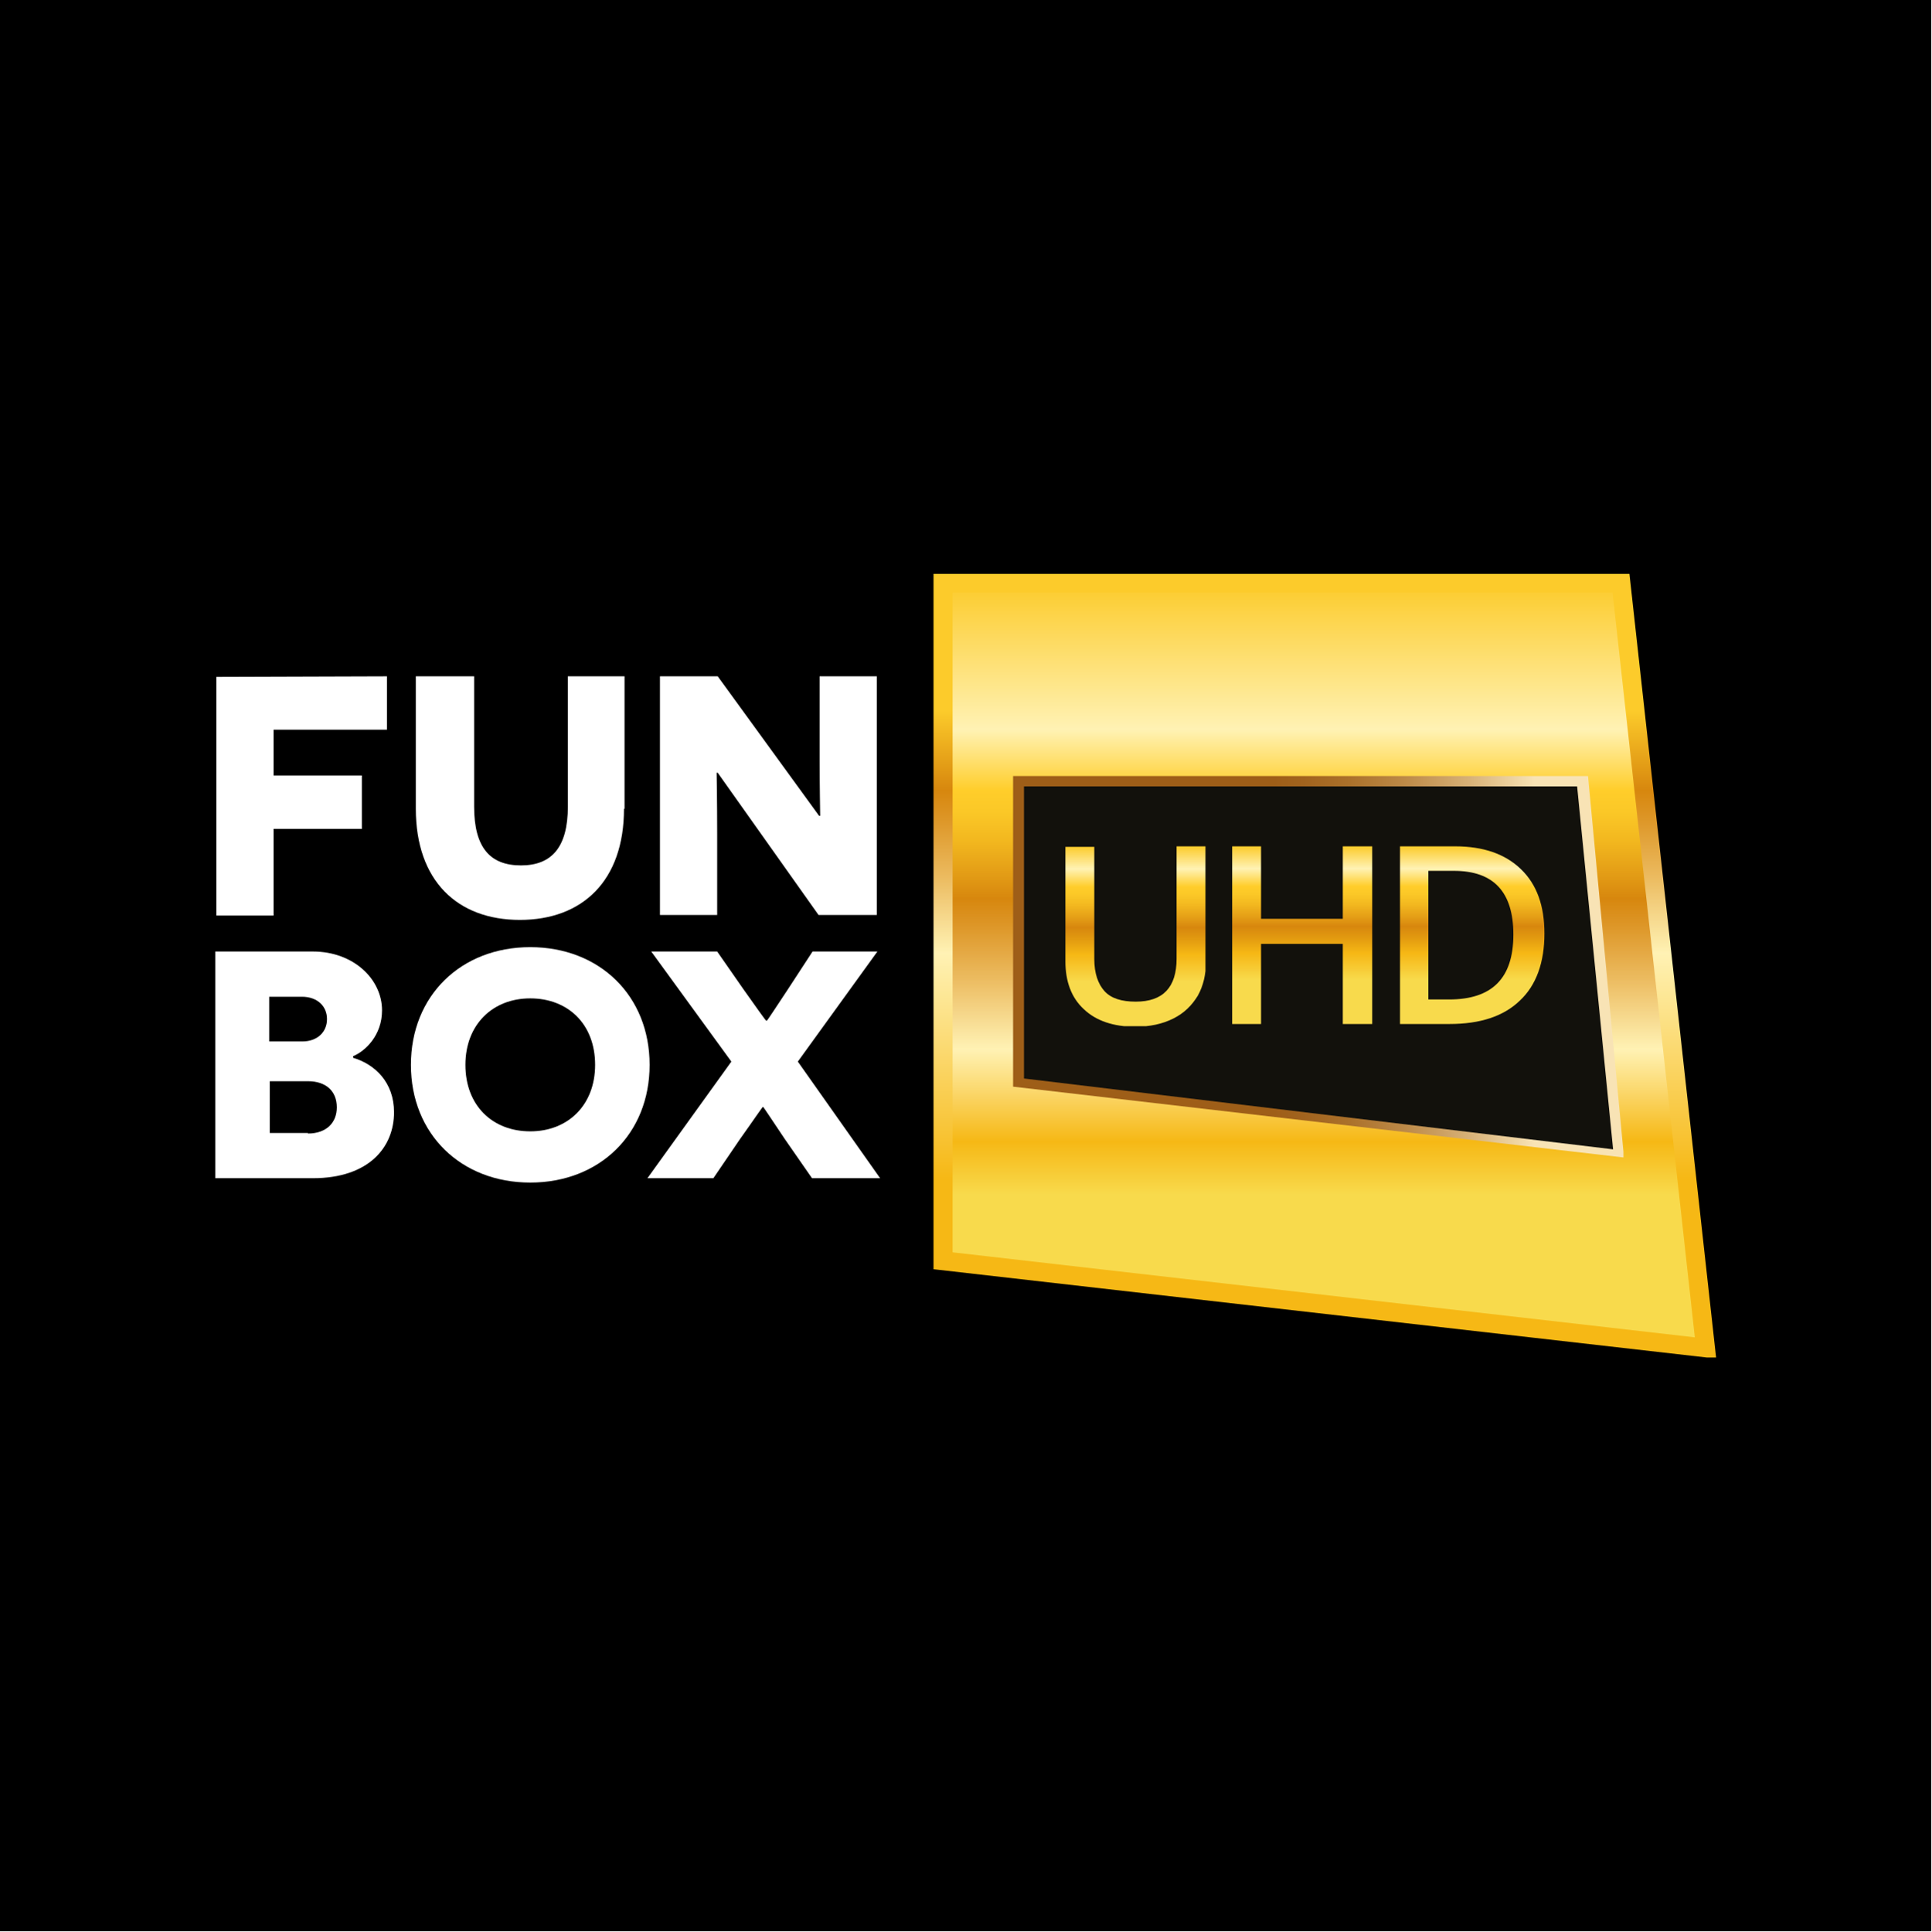
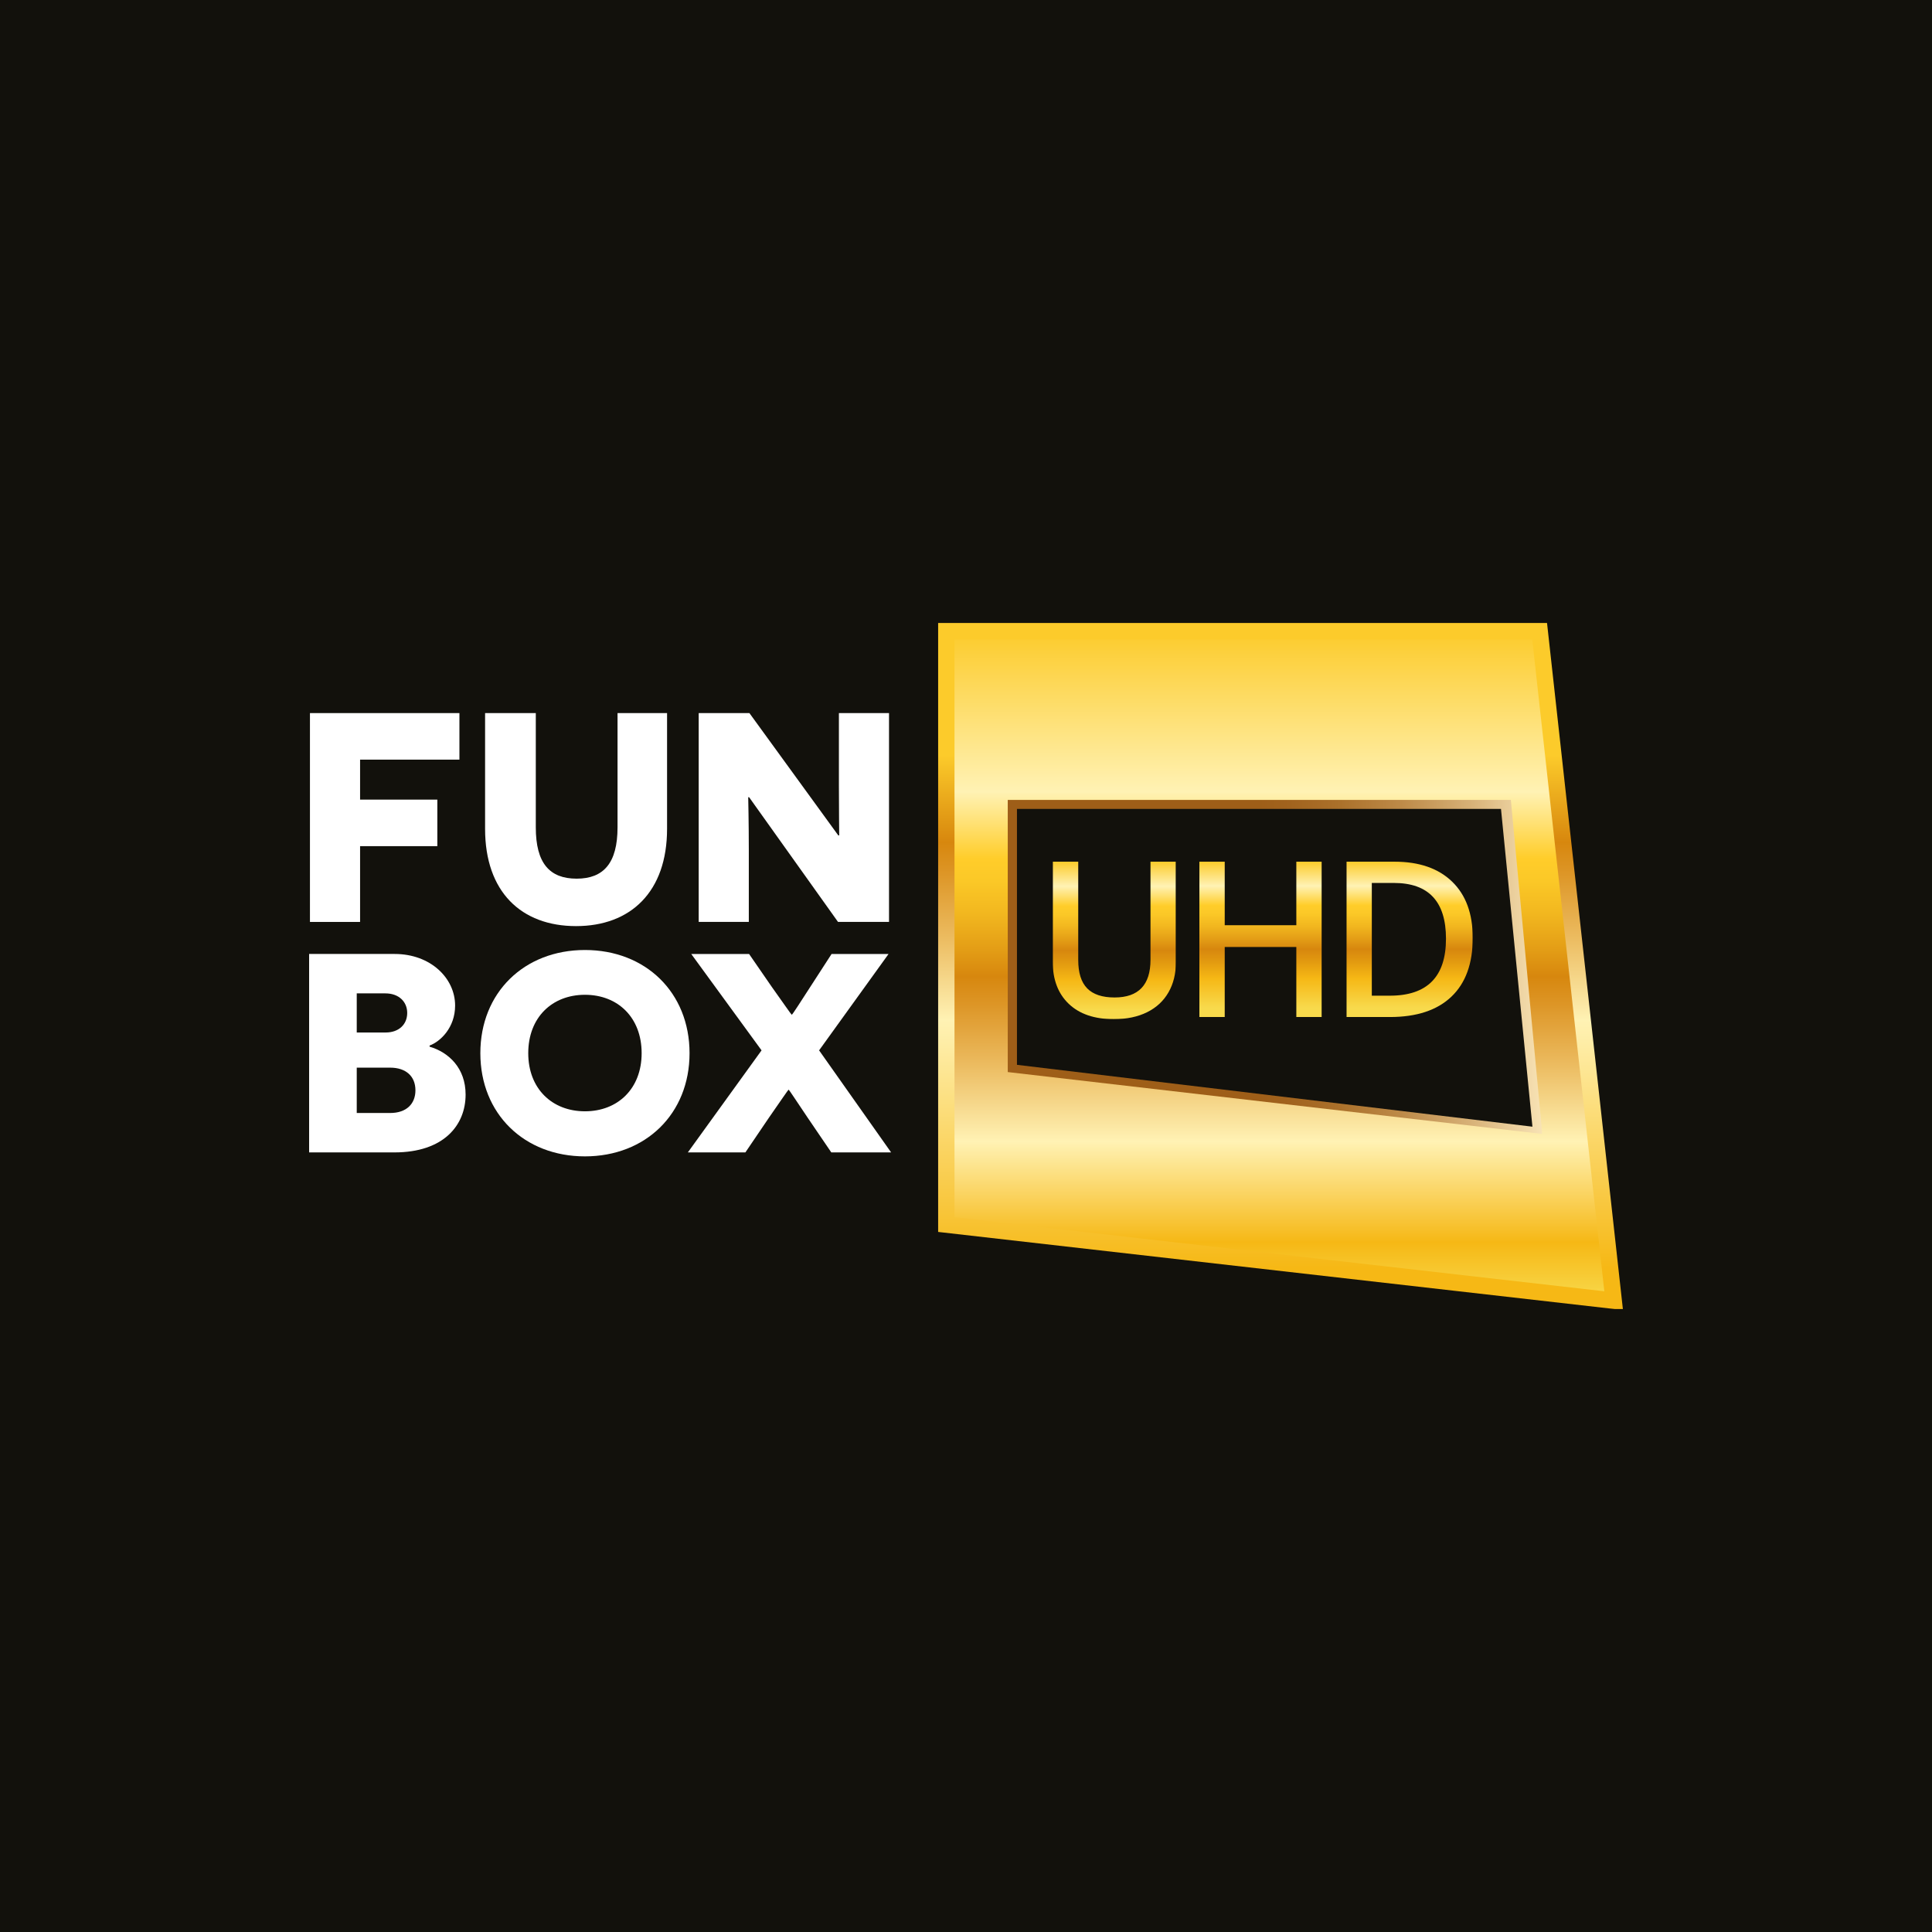
- <svg xmlns="http://www.w3.org/2000/svg" xmlns:xlink="http://www.w3.org/1999/xlink" version="1.1" id="Vrstva_1" x="0px" y="0px" viewBox="0 0 283.5 283.5" style="enable-background:new 0 0 283.5 283.5;" xml:space="preserve">
-   <style type="text/css">
- 	
- 		.st0{clip-path:url(#SVGID_00000021832235871580761320000017659354929602535326_);fill:url(#SVGID_00000116220719272751379010000016865163981788427443_);}
- 	
- 		.st1{clip-path:url(#SVGID_00000128469995872712938250000007941526079234922929_);fill:url(#SVGID_00000046306655790776673290000008751482322962710144_);}
- 	
- 		.st2{clip-path:url(#SVGID_00000107574746842952027390000002404278444204938114_);fill:url(#SVGID_00000030482913469082616860000002555397439200285625_);}
- 	.st3{fill:#12110C;}
- 	.st4{fill:#FFFFFF;}
- 	
- 		.st5{clip-path:url(#SVGID_00000161595312789978770080000010035266324841240235_);fill:url(#SVGID_00000116200626753207381690000010277491989232013990_);}
- 	
- 		.st6{clip-path:url(#SVGID_00000181806355515274918530000005840271722133256628_);fill:url(#SVGID_00000160186198291787702050000016157694291418551187_);}
- 	
- 		.st7{clip-path:url(#SVGID_00000165222374568923509830000014992633107671784356_);fill:url(#SVGID_00000162322799032062193340000008880343605481803923_);}
- </style>
-   <rect width="283.5" height="283.5" />
-   <g transform="matrix(.8 0 0 .8 0 -3.336e-5)">
-     <g>
-       <defs>
-         <polygon id="SVGID_1_" points="297.4,107 173,107 173,231.4 312.9,247.3    " />
-       </defs>
-       <clipPath id="SVGID_00000108299485127162760980000012179656635915841923_">
-         <use xlink:href="#SVGID_1_" style="overflow:visible;" />
-       </clipPath>
-       <linearGradient id="SVGID_00000105413489551384006200000007509788861546391692_" gradientUnits="userSpaceOnUse" x1="92.58" y1="-171.461" x2="95.592" y2="-171.461" gradientTransform="matrix(0 37.2648 -37.2648 0 -6146.485 -3342.969)">
-         <stop offset="0" style="stop-color:#FCCB2B" />
-         <stop offset="0.24" style="stop-color:#FFF2B4" />
-         <stop offset="0.34" style="stop-color:#FFCD2A" />
-         <stop offset="0.373" style="stop-color:#FBC827" />
-         <stop offset="0.422" style="stop-color:#F2B71F" />
-         <stop offset="0.479" style="stop-color:#E29B15" />
-         <stop offset="0.516" style="stop-color:#D7870E" />
-         <stop offset="0.559" style="stop-color:#DD9627" />
-         <stop offset="0.649" style="stop-color:#ECBC61" />
-         <stop offset="0.762" style="stop-color:#FFF2B4" />
-         <stop offset="0.913" style="stop-color:#F6B815" />
-         <stop offset="0.963" style="stop-color:#F7CB35" />
-         <stop offset="1" style="stop-color:#F8DA4C" />
-       </linearGradient>
-       <path style="clip-path:url(#SVGID_00000108299485127162760980000012179656635915841923_);fill:url(#SVGID_00000105413489551384006200000007509788861546391692_);" d="    M173,107h139.9v140.3H173V107z" />
-     </g>
-     <g>
-       <defs>
-         <path id="SVGID_00000181076396109820411430000004061096063762990493_" d="M174.8,229.8V108.7h121.1L311,245.4L174.8,229.8z      M171.3,105.3v127.6l141.9,16.2h1.7L299,105.3L171.3,105.3z" />
-       </defs>
-       <clipPath id="SVGID_00000165954078538212887740000001619445428115358136_">
-         <use xlink:href="#SVGID_00000181076396109820411430000004061096063762990493_" style="overflow:visible;" />
-       </clipPath>
-       <linearGradient id="SVGID_00000080924970483687111980000016826126955416837794_" gradientUnits="userSpaceOnUse" x1="92.046" y1="-171.685" x2="95.058" y2="-171.685" gradientTransform="matrix(0 33.0328 -33.0328 0 -5428.156 -2920.359)">
-         <stop offset="0" style="stop-color:#FCCB2B" />
-         <stop offset="0.103" style="stop-color:#FCCB2B" />
-         <stop offset="0.216" style="stop-color:#E09714" />
-         <stop offset="0.25" style="stop-color:#D7870E" />
-         <stop offset="0.303" style="stop-color:#DD9627" />
-         <stop offset="0.412" style="stop-color:#ECBC61" />
-         <stop offset="0.55" style="stop-color:#FFF2B4" />
-         <stop offset="0.967" style="stop-color:#F6B815" />
-         <stop offset="1" style="stop-color:#F6B815" />
-       </linearGradient>
-       <path style="clip-path:url(#SVGID_00000165954078538212887740000001619445428115358136_);fill:url(#SVGID_00000080924970483687111980000016826126955416837794_);" d="    M171.3,105.3h143.6v143.8H171.3V105.3z" />
-     </g>
-     <g>
-       <defs>
-         <polygon id="SVGID_00000039135607411154159490000001105609253025223068_" points="291.4,142.4 185.9,142.4 185.9,199.4      298,212.4    " />
-       </defs>
-       <clipPath id="SVGID_00000032648008098281000040000016421958530592923064_">
-         <use xlink:href="#SVGID_00000039135607411154159490000001105609253025223068_" style="overflow:visible;" />
-       </clipPath>
-       <linearGradient id="SVGID_00000024710293499240049270000015741408809608701100_" gradientUnits="userSpaceOnUse" x1="102.451" y1="-177.483" x2="105.465" y2="-177.483" gradientTransform="matrix(21.7568 0 0 21.7568 -2012.954 4038.842)">
-         <stop offset="0" style="stop-color:#9E5E18" />
-         <stop offset="0.269" style="stop-color:#9E5E18" />
-         <stop offset="0.354" style="stop-color:#A1631E" />
-         <stop offset="0.483" style="stop-color:#AB712B" />
-         <stop offset="0.639" style="stop-color:#BD8A48" />
-         <stop offset="0.816" style="stop-color:#D7B177" />
-         <stop offset="1" style="stop-color:#F8E3B5" />
-       </linearGradient>
-       <path style="clip-path:url(#SVGID_00000032648008098281000040000016421958530592923064_);fill:url(#SVGID_00000024710293499240049270000015741408809608701100_);" d="    M185.9,142.4h112v70h-112V142.4z" />
-     </g>
-     <path class="st3" d="M187.9,197.9v-53.6h101.5l6.6,66.6L187.9,197.9z" />
-     <path class="st4" d="M39.7,124.2V168h10.5v-15.9h16.2v-9.8H50.2v-8.4H71v-9.8L39.7,124.2z" />
-     <path class="st4" d="M114.5,148.4c0,13.2-7.6,20.4-19.1,20.4c-11.5,0-19.1-7.2-19.1-20.4v-24.3H87v23.9c0,7.5,2.9,10.8,8.6,10.8   c5.6,0,8.6-3.3,8.6-10.8v-23.9h10.4V148.4z" />
-     <path class="st4" d="M131.7,141.8h-0.2c0,0.1,0.1,5.4,0.1,11.1v15h-10.5v-43.8h10.6l18.6,25.6h0.2c0-0.1-0.1-5.7-0.1-10.4v-15.2   h10.5v43.8h-10.7L131.7,141.8z" />
-     <path class="st4" d="M56.5,208c3.4,0,5.3-2,5.3-4.8c0-3-2-4.8-5.3-4.8h-7v9.5H56.5z M55.5,191.1c2.7,0,4.5-1.7,4.5-4.1   c0-2.3-1.7-4.1-4.6-4.1h-6v8.2L55.5,191.1z M64.8,194.1c4,1.2,7.5,4.5,7.5,10c0,6.4-4.6,12.1-14.9,12.1H39.5v-41.6h17.9   c7.5,0,12.7,5.1,12.7,10.8c0,4.6-3.1,7.5-5.3,8.4L64.8,194.1z" />
-     <path class="st4" d="M97.3,207.6c6.9,0,11.9-4.8,11.9-12.2c0-7.5-5-12.2-11.9-12.2s-11.9,4.8-11.9,12.2   C85.4,202.9,90.4,207.6,97.3,207.6 M97.3,173.8c12.7,0,21.9,8.9,21.9,21.6c0,12.7-9.2,21.6-21.9,21.6s-21.9-8.9-21.9-21.6   C75.4,182.7,84.6,173.8,97.3,173.8" />
-     <path class="st4" d="M144,209c-2.3-3.4-3.9-5.9-4-5.9H140c-0.1,0-1.7,2.4-4.2,5.9l-4.9,7.2h-12.1l15.4-21.4l-14.7-20.2h12.1   l4.8,6.9c2.2,3.1,4.1,5.8,4.2,5.8h0.1c0.1,0,1.9-2.8,3.9-5.8l4.5-6.9H161l-14.6,20.2l15.1,21.4H149L144,209z" />
-     <g>
-       <defs>
-         <path id="SVGID_00000145030448585138136980000016977077750873409707_" d="M215.9,155.3v20.6c0,5.3-2.5,7.9-7.5,7.9     c-2.6,0-4.5-0.6-5.7-1.9c-1.2-1.3-1.9-3.3-1.9-5.9v-20.6h-5.3v21c0,3.7,1.1,6.7,3.4,8.8c2.2,2.1,5.4,3.2,9.4,3.2     c2.7,0,5-0.5,7-1.5c2-1,3.4-2.4,4.5-4.2c1-1.8,1.5-3.9,1.5-6.3v-21.1L215.9,155.3z" />
-       </defs>
-       <clipPath id="SVGID_00000136393700646302883620000006938526036297844893_">
-         <use xlink:href="#SVGID_00000145030448585138136980000016977077750873409707_" style="overflow:visible;" />
-       </clipPath>
-       <linearGradient id="SVGID_00000046329564821186388570000013768187178308645290_" gradientUnits="userSpaceOnUse" x1="75.228" y1="-177.58" x2="78.24" y2="-177.58" gradientTransform="matrix(0 8.5064 -8.5064 0 -1302.29 -484.597)">
-         <stop offset="0" style="stop-color:#FCCB2B" />
-         <stop offset="0.161" style="stop-color:#FFF2B4" />
-         <stop offset="0.29" style="stop-color:#FFCD2A" />
-         <stop offset="0.345" style="stop-color:#FBC827" />
-         <stop offset="0.425" style="stop-color:#F2B71F" />
-         <stop offset="0.52" style="stop-color:#E29B15" />
-         <stop offset="0.58" style="stop-color:#D7870E" />
-         <stop offset="0.668" style="stop-color:#E39B10" />
-         <stop offset="0.775" style="stop-color:#F6B815" />
-         <stop offset="0.888" style="stop-color:#F7CB35" />
-         <stop offset="0.97" style="stop-color:#F8DA4C" />
-         <stop offset="1" style="stop-color:#F8DA4C" />
-       </linearGradient>
-       <path style="clip-path:url(#SVGID_00000136393700646302883620000006938526036297844893_);fill:url(#SVGID_00000046329564821186388570000013768187178308645290_);" d="    M195.4,155.3h25.8v33h-25.8V155.3z" />
-     </g>
-     <g>
-       <defs>
-         <polygon id="SVGID_00000132076103277254595990000006308150515203564958_" points="231.4,155.3 226.1,155.3 226.1,187.9      231.4,187.9 231.4,173.2 246.4,173.2 246.4,187.9 251.8,187.9 251.8,155.3 246.4,155.3 246.4,168.6 231.4,168.6    " />
-       </defs>
-       <clipPath id="SVGID_00000144334790412628358380000002102345066219254681_">
-         <use xlink:href="#SVGID_00000132076103277254595990000006308150515203564958_" style="overflow:visible;" />
-       </clipPath>
-       <linearGradient id="SVGID_00000106840619889672041150000002346050868379179929_" gradientUnits="userSpaceOnUse" x1="74.901" y1="-180.101" x2="77.913" y2="-180.101" gradientTransform="matrix(0 8.392 -8.392 0 -1272.48 -473.25)">
-         <stop offset="0" style="stop-color:#FCCB2B" />
-         <stop offset="0.161" style="stop-color:#FFF2B4" />
-         <stop offset="0.29" style="stop-color:#FFCD2A" />
-         <stop offset="0.345" style="stop-color:#FBC827" />
-         <stop offset="0.425" style="stop-color:#F2B71F" />
-         <stop offset="0.52" style="stop-color:#E29B15" />
-         <stop offset="0.58" style="stop-color:#D7870E" />
-         <stop offset="0.668" style="stop-color:#E39B10" />
-         <stop offset="0.775" style="stop-color:#F6B815" />
-         <stop offset="0.888" style="stop-color:#F7CB35" />
-         <stop offset="0.97" style="stop-color:#F8DA4C" />
-         <stop offset="1" style="stop-color:#F8DA4C" />
-       </linearGradient>
-       <path style="clip-path:url(#SVGID_00000144334790412628358380000002102345066219254681_);fill:url(#SVGID_00000106840619889672041150000002346050868379179929_);" d="    M226.1,155.3h25.7v32.6h-25.7V155.3z" />
-     </g>
-     <g>
-       <defs>
-         <path id="SVGID_00000012471066164933431140000017425583263403345081_" d="M262.2,159.8h4.6c7.3,0,10.9,3.9,10.9,11.7     c0,8-3.9,11.9-11.8,11.9h-3.8V159.8z M256.9,155.3v32.6h9.1c5.6,0,9.9-1.4,12.9-4.3c3-2.8,4.5-7,4.5-12.3c0-5.1-1.4-9-4.3-11.8     c-2.9-2.8-6.9-4.2-12.1-4.2L256.9,155.3z" />
-       </defs>
-       <clipPath id="SVGID_00000160890319736452498310000001556774775530130076_">
-         <use xlink:href="#SVGID_00000012471066164933431140000017425583263403345081_" style="overflow:visible;" />
-       </clipPath>
-       <linearGradient id="SVGID_00000093897831264661977050000013364150862172374408_" gradientUnits="userSpaceOnUse" x1="74.901" y1="-182.572" x2="77.913" y2="-182.572" gradientTransform="matrix(0 8.392 -8.392 0 -1261.98 -473.25)">
-         <stop offset="0" style="stop-color:#FCCB2B" />
-         <stop offset="0.161" style="stop-color:#FFF2B4" />
-         <stop offset="0.29" style="stop-color:#FFCD2A" />
-         <stop offset="0.345" style="stop-color:#FBC827" />
-         <stop offset="0.425" style="stop-color:#F2B71F" />
-         <stop offset="0.52" style="stop-color:#E29B15" />
-         <stop offset="0.58" style="stop-color:#D7870E" />
-         <stop offset="0.668" style="stop-color:#E39B10" />
-         <stop offset="0.775" style="stop-color:#F6B815" />
-         <stop offset="0.888" style="stop-color:#F7CB35" />
-         <stop offset="0.97" style="stop-color:#F8DA4C" />
-         <stop offset="1" style="stop-color:#F8DA4C" />
-       </linearGradient>
-       <path style="clip-path:url(#SVGID_00000160890319736452498310000001556774775530130076_);fill:url(#SVGID_00000093897831264661977050000013364150862172374408_);" d="    M256.9,155.3h26.5v32.6h-26.5V155.3z" />
-     </g>
+ <svg xmlns="http://www.w3.org/2000/svg" width="250" height="250" viewBox="0 0 250 250" fill="none">
+   <rect width="250" height="250" fill="#12110C" />
+   <path d="M46.594 103.47V98.296H59.449V92.274H40.108V119.298H46.594V109.492H56.591V103.47H46.594Z" fill="white" />
+   <path d="M86.318 107.253C86.318 115.399 81.609 119.838 74.543 119.838C67.441 119.838 62.77 115.399 62.77 107.253V92.275H69.332V107.06C69.332 111.692 71.109 113.699 74.62 113.699C78.096 113.699 79.909 111.692 79.909 107.06V92.275H86.318V107.253Z" fill="white" />
+   <path d="M96.935 103.161H96.819C96.819 103.2 96.896 106.52 96.896 110.033V119.296H90.411V92.274H96.974L108.476 108.103H108.593C108.593 108.064 108.554 104.59 108.554 101.655V92.274H115.039V119.296H108.439L96.935 103.161Z" fill="white" />
+   <path d="M50.491 144.021C52.618 144.021 53.757 142.811 53.757 141.089C53.757 139.253 52.509 138.154 50.491 138.154H46.163V144.021H50.491ZM49.905 133.605C51.592 133.605 52.693 132.577 52.693 131.074C52.693 129.642 51.629 128.543 49.868 128.543H46.163V133.605H49.905ZM55.59 135.439C58.084 136.171 60.249 138.226 60.249 141.637C60.249 145.6 57.424 149.121 51.041 149.121H40V123.443H51.078C55.7 123.443 58.891 126.562 58.891 130.12C58.891 132.98 56.983 134.779 55.59 135.292V135.439Z" fill="white" />
+   <path d="M75.692 143.802C79.947 143.802 83.028 140.868 83.028 136.283C83.028 131.66 79.947 128.725 75.692 128.725C71.437 128.725 68.355 131.66 68.355 136.283C68.355 140.868 71.437 143.802 75.692 143.802ZM75.692 122.93C83.542 122.93 89.227 128.431 89.227 136.283C89.227 144.131 83.542 149.634 75.692 149.634C67.842 149.634 62.157 144.131 62.157 136.283C62.157 128.431 67.842 122.93 75.692 122.93Z" fill="white" />
+   <path d="M104.524 144.646C103.094 142.518 102.103 141.014 102.065 141.014H102.03C101.993 141.014 100.966 142.518 99.462 144.683L96.454 149.12H89.008L98.545 135.916L89.447 123.445H96.931L99.865 127.698C101.223 129.606 102.396 131.293 102.434 131.293H102.469C102.543 131.293 103.644 129.569 104.853 127.698L107.606 123.445H114.978L105.991 135.916L115.309 149.12H107.568L104.524 144.646Z" fill="white" />
+   <mask id="mask0_363_2931" style="mask-type:luminance" maskUnits="userSpaceOnUse" x="122" y="81" width="87" height="88">
+     <path d="M122.443 158.458L208.806 168.301L199.228 81.674H122.443V158.458Z" fill="white" />
+   </mask>
+   <g mask="url(#mask0_363_2931)">
+     <path d="M208.806 81.674H122.443V168.301H208.806V81.674Z" fill="url(#paint0_linear_363_2931)" />
  </g>
+   <mask id="mask1_363_2931" style="mask-type:luminance" maskUnits="userSpaceOnUse" x="121" y="80" width="89" height="90">
+     <path d="M123.512 157.504V82.74H198.272L207.599 167.091L123.512 157.504ZM121.378 80.607V159.41L208.957 169.393H210L200.184 80.607H121.378Z" fill="white" />
+   </mask>
+   <g mask="url(#mask1_363_2931)">
+     <path d="M210 80.607H121.378V169.393H210V80.607Z" fill="url(#paint1_linear_363_2931)" />
+   </g>
+   <mask id="mask2_363_2931" style="mask-type:luminance" maskUnits="userSpaceOnUse" x="130" y="103" width="70" height="44">
+     <path d="M130.401 138.724L199.572 146.728L195.503 103.504H130.401V138.724Z" fill="white" />
+   </mask>
+   <g mask="url(#mask2_363_2931)">
+     <path d="M199.572 103.504H130.401V146.728H199.572V103.504Z" fill="url(#paint2_linear_363_2931)" />
+   </g>
+   <path d="M194.227 104.675L198.296 145.792L131.594 137.788V104.675H194.227Z" fill="#12110C" />
+   <mask id="mask3_363_2931" style="mask-type:luminance" maskUnits="userSpaceOnUse" x="136" y="111" width="17" height="21">
+     <path d="M148.874 111.501V124.192C148.874 127.445 147.325 129.072 144.226 129.072C142.631 129.072 141.45 128.68 140.678 127.891C139.908 127.103 139.523 125.879 139.523 124.218V111.501H136.224V124.452C136.224 126.762 136.916 128.579 138.299 129.898C139.683 131.218 141.623 131.878 144.117 131.878C145.792 131.878 147.234 131.579 148.441 130.976C149.646 130.376 150.566 129.52 151.204 128.406C151.84 127.294 152.16 125.992 152.16 124.508V111.501H148.874V111.501Z" fill="white" />
+   </mask>
+   <g mask="url(#mask3_363_2931)">
+     <path d="M152.16 111.501H136.224V131.878H152.16V111.501Z" fill="url(#paint3_linear_363_2931)" />
+   </g>
+   <mask id="mask4_363_2931" style="mask-type:luminance" maskUnits="userSpaceOnUse" x="155" y="111" width="17" height="21">
+     <path d="M167.745 119.723H158.478V111.501H155.191V131.603H158.478V122.541H167.745V131.603H171.044V111.501H167.745V119.723Z" fill="white" />
+   </mask>
+   <g mask="url(#mask4_363_2931)">
+     <path d="M171.044 111.501H155.191V131.603H171.044V111.501Z" fill="url(#paint4_linear_363_2931)" />
+   </g>
+   <mask id="mask5_363_2931" style="mask-type:luminance" maskUnits="userSpaceOnUse" x="174" y="111" width="17" height="21">
+     <path d="M177.512 114.252H180.358C184.858 114.252 187.11 116.656 187.11 121.469C187.11 126.383 184.689 128.84 179.85 128.84H177.512V114.252ZM174.226 111.501V131.603H179.85C183.315 131.603 185.967 130.725 187.81 128.97C189.653 127.214 190.573 124.677 190.573 121.36C190.573 118.233 189.684 115.81 187.906 114.086C186.128 112.362 183.64 111.501 180.439 111.501H174.226Z" fill="white" />
+   </mask>
+   <g mask="url(#mask5_363_2931)">
+     <path d="M190.573 111.501H174.226V131.603H190.573V111.501Z" fill="url(#paint5_linear_363_2931)" />
+   </g>
+   <defs>
+     <linearGradient id="paint0_linear_363_2931" x1="165.625" y1="81.674" x2="165.625" y2="168.301" gradientUnits="userSpaceOnUse">
+       <stop stop-color="#FCCB2B" />
+       <stop offset="0.24" stop-color="#FFF2B4" />
+       <stop offset="0.34" stop-color="#FFCD2A" />
+       <stop offset="0.373" stop-color="#FBC827" />
+       <stop offset="0.422" stop-color="#F2B71F" />
+       <stop offset="0.48" stop-color="#E29B15" />
+       <stop offset="0.516" stop-color="#D7870E" />
+       <stop offset="0.559" stop-color="#DD9627" />
+       <stop offset="0.649" stop-color="#ECBC61" />
+       <stop offset="0.762" stop-color="#FFF2B4" />
+       <stop offset="0.913" stop-color="#F6B815" />
+       <stop offset="0.963" stop-color="#F7CB35" />
+       <stop offset="1" stop-color="#F8DA4C" />
+     </linearGradient>
+     <linearGradient id="paint1_linear_363_2931" x1="165.689" y1="89.804" x2="165.689" y2="166.594" gradientUnits="userSpaceOnUse">
+       <stop stop-color="#FCCB2B" />
+       <stop offset="0.103" stop-color="#FCCB2B" />
+       <stop offset="0.216" stop-color="#E09714" />
+       <stop offset="0.25" stop-color="#D7870E" />
+       <stop offset="0.303" stop-color="#DD9627" />
+       <stop offset="0.412" stop-color="#ECBC61" />
+       <stop offset="0.55" stop-color="#FFF2B4" />
+       <stop offset="0.967" stop-color="#F6B815" />
+       <stop offset="1" stop-color="#F6B815" />
+     </linearGradient>
+     <linearGradient id="paint2_linear_363_2931" x1="148.996" y1="125.116" x2="199.574" y2="125.116" gradientUnits="userSpaceOnUse">
+       <stop stop-color="#9E5E18" />
+       <stop offset="0.269" stop-color="#9E5E18" />
+       <stop offset="0.354" stop-color="#A1631E" />
+       <stop offset="0.483" stop-color="#AB712B" />
+       <stop offset="0.639" stop-color="#BD8A48" />
+       <stop offset="0.816" stop-color="#D7B177" />
+       <stop offset="1" stop-color="#F8E3B5" />
+     </linearGradient>
+     <linearGradient id="paint3_linear_363_2931" x1="144.192" y1="111.501" x2="144.192" y2="131.276" gradientUnits="userSpaceOnUse">
+       <stop stop-color="#FCCB2B" />
+       <stop offset="0.161" stop-color="#FFF2B4" />
+       <stop offset="0.29" stop-color="#FFCD2A" />
+       <stop offset="0.345" stop-color="#FBC827" />
+       <stop offset="0.425" stop-color="#F2B71F" />
+       <stop offset="0.52" stop-color="#E29B15" />
+       <stop offset="0.58" stop-color="#D7870E" />
+       <stop offset="0.668" stop-color="#E39B10" />
+       <stop offset="0.775" stop-color="#F6B815" />
+       <stop offset="0.888" stop-color="#F7CB35" />
+       <stop offset="0.97" stop-color="#F8DA4C" />
+       <stop offset="1" stop-color="#F8DA4C" />
+     </linearGradient>
+     <linearGradient id="paint4_linear_363_2931" x1="163.118" y1="111.501" x2="163.118" y2="131.009" gradientUnits="userSpaceOnUse">
+       <stop stop-color="#FCCB2B" />
+       <stop offset="0.161" stop-color="#FFF2B4" />
+       <stop offset="0.29" stop-color="#FFCD2A" />
+       <stop offset="0.345" stop-color="#FBC827" />
+       <stop offset="0.425" stop-color="#F2B71F" />
+       <stop offset="0.52" stop-color="#E29B15" />
+       <stop offset="0.58" stop-color="#D7870E" />
+       <stop offset="0.668" stop-color="#E39B10" />
+       <stop offset="0.775" stop-color="#F6B815" />
+       <stop offset="0.888" stop-color="#F7CB35" />
+       <stop offset="0.97" stop-color="#F8DA4C" />
+       <stop offset="1" stop-color="#F8DA4C" />
+     </linearGradient>
+     <linearGradient id="paint5_linear_363_2931" x1="182.399" y1="111.501" x2="182.399" y2="131.009" gradientUnits="userSpaceOnUse">
+       <stop stop-color="#FCCB2B" />
+       <stop offset="0.161" stop-color="#FFF2B4" />
+       <stop offset="0.29" stop-color="#FFCD2A" />
+       <stop offset="0.345" stop-color="#FBC827" />
+       <stop offset="0.425" stop-color="#F2B71F" />
+       <stop offset="0.52" stop-color="#E29B15" />
+       <stop offset="0.58" stop-color="#D7870E" />
+       <stop offset="0.668" stop-color="#E39B10" />
+       <stop offset="0.775" stop-color="#F6B815" />
+       <stop offset="0.888" stop-color="#F7CB35" />
+       <stop offset="0.97" stop-color="#F8DA4C" />
+       <stop offset="1" stop-color="#F8DA4C" />
+     </linearGradient>
+   </defs>
</svg>
